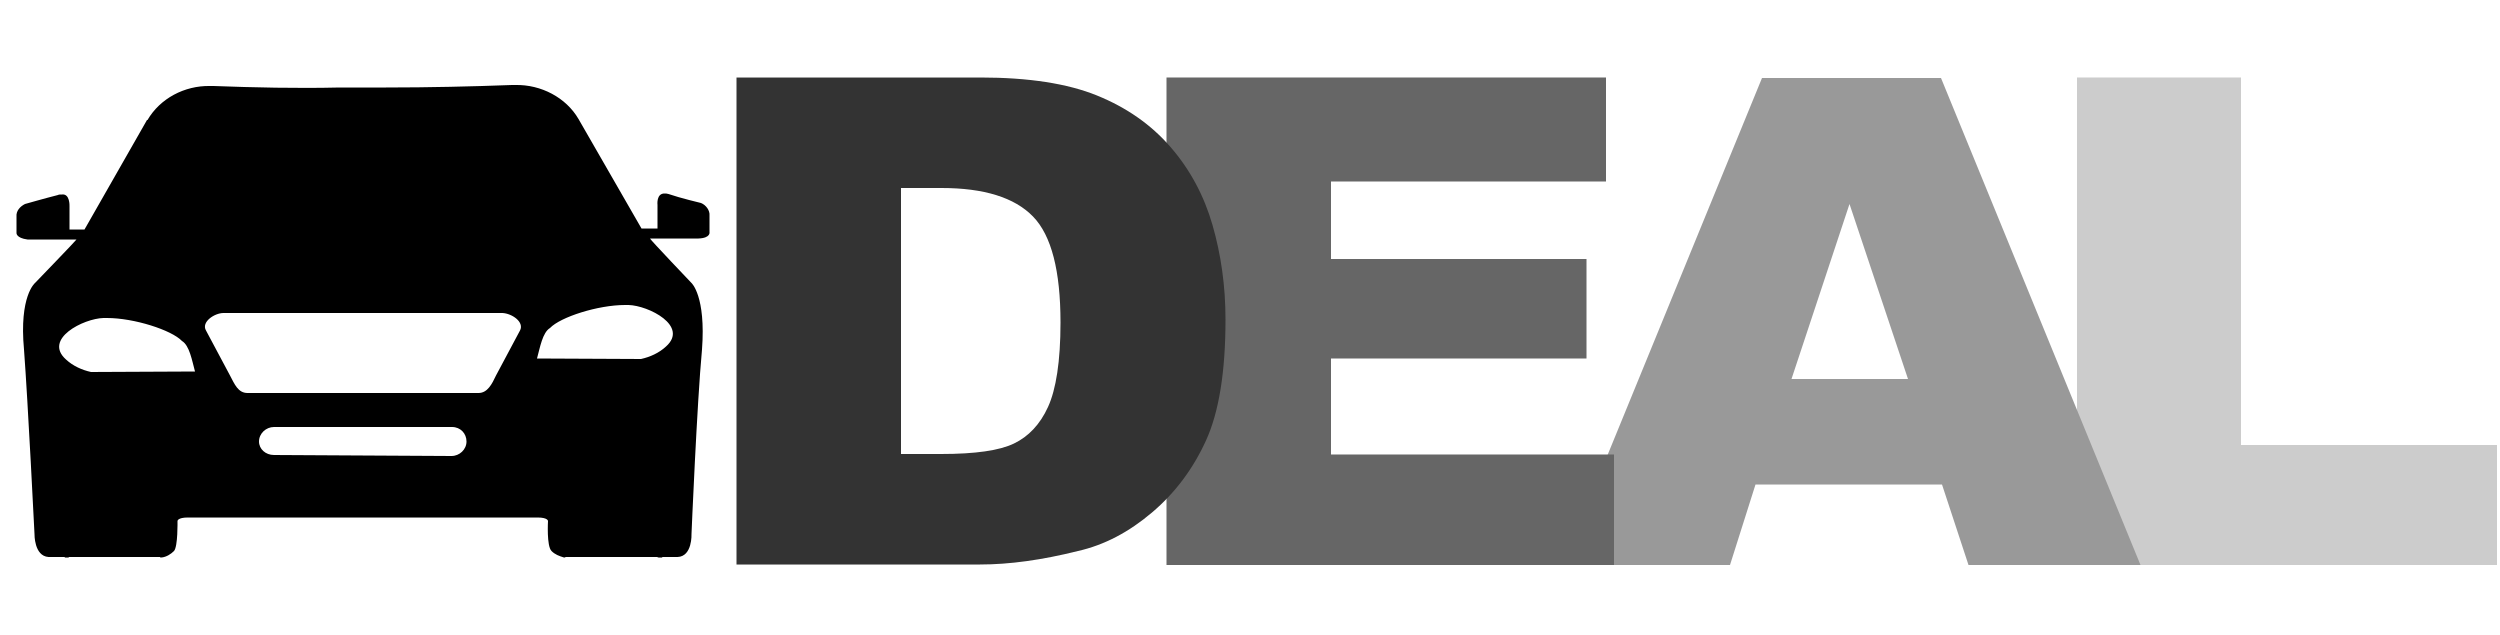
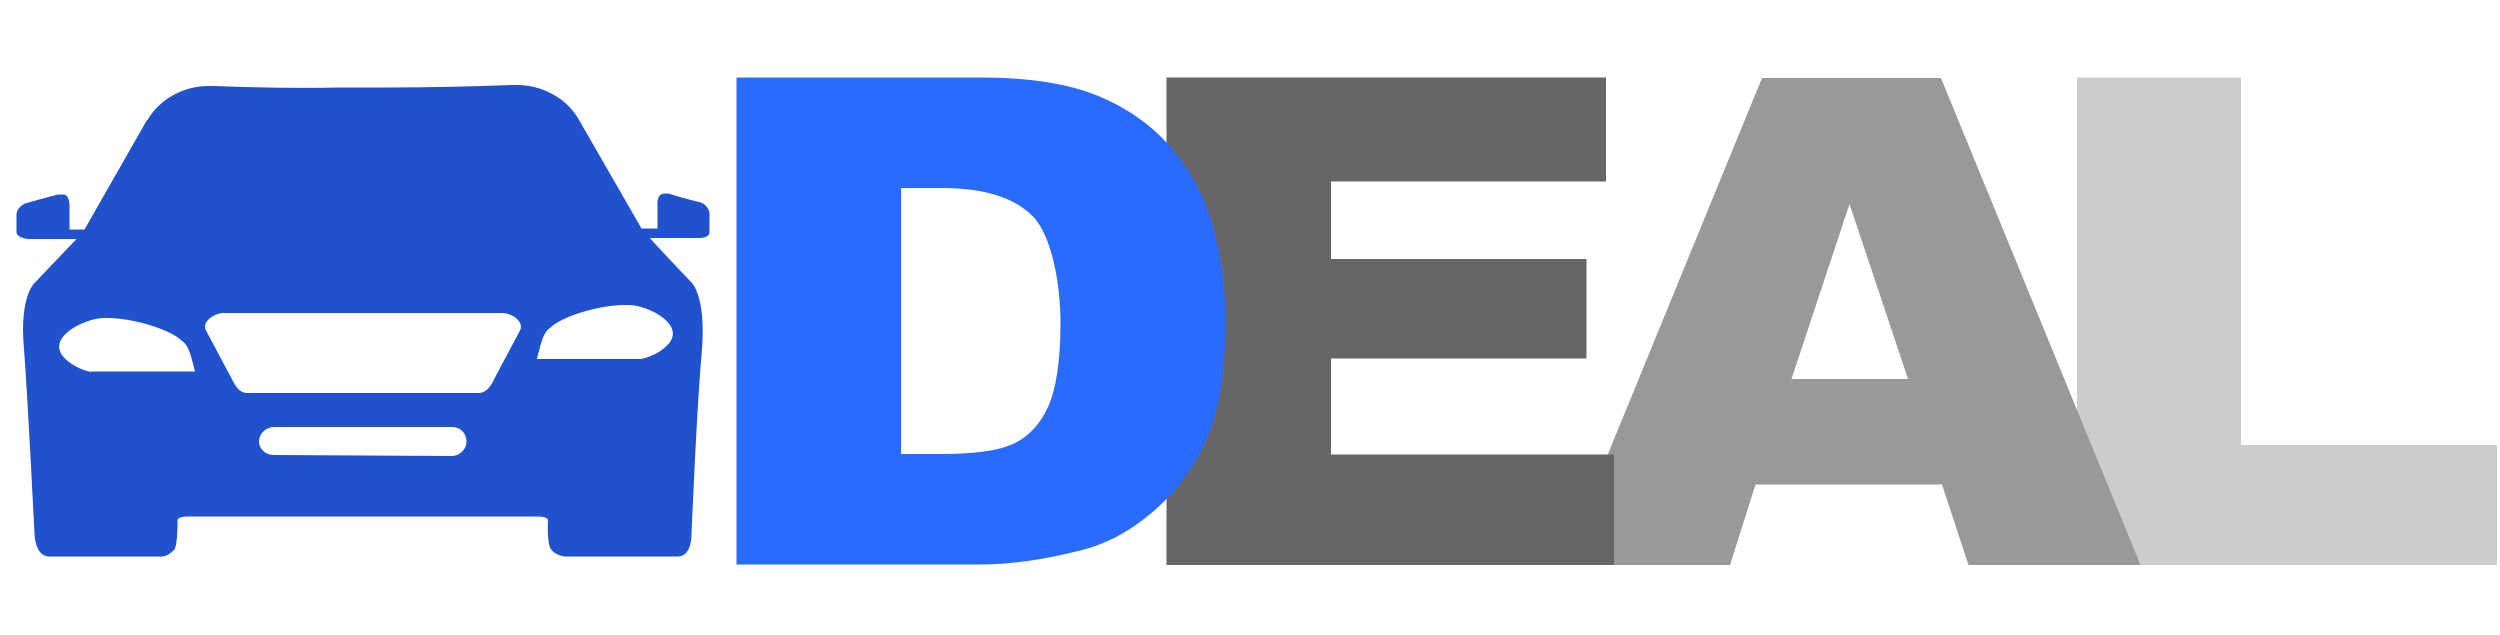
- <svg xmlns="http://www.w3.org/2000/svg" version="1.1" id="master-artboard" x="0px" y="0px" viewBox="0 0 500 127" style="enable-background:new 0 0 500 127;" xml:space="preserve">
-   <style type="text/css">
- 	.st0{fill:#0B2E4D;stroke:#AAAAAA;stroke-width:0.749;stroke-miterlimit:2.998;}
- 	.st1{fill:#CCCCCC;}
- 	.st2{fill:#999999;}
- 	.st3{fill:#666666;}
- 	.st4{fill:#333333;}
- </style>
-   <path class="st0" d="M164.5,64.3L164.5,64.3" />
-   <path d="M42.7,17.2H42c-5.1-0.1-10,2.5-12.5,6.8h-0.1L16.9,45.9h-3v-4.7c0,0,0.1-2.5-1.5-2.3c-0.3,0-0.7,0-0.8,0.1  C9.2,39.6,5,40.8,5,40.8c-1,0.5-1.8,1.4-1.7,2.5v3.3c0,0-0.1,1,2.2,1.3h9.8c0,0.1-8.3,8.7-8.3,8.7s-3.2,2.6-2.2,13.3  c0.8,10.7,2.1,36.9,2.1,36.9s-0.1,4.4,2.8,4.6h3.2l0.1,0.1h0.7l0.1-0.1H32c0,0.1,0.1,0.1,0.3,0.1c1-0.1,1.9-0.7,2.5-1.3  c0.8-0.9,0.7-6,0.7-6s0-0.7,2.1-0.7h69.9c2.1,0,2.1,0.7,2.1,0.7s-0.3,5,0.7,6c0.7,0.7,1.5,1,2.5,1.3c0.1,0,0.3,0,0.3-0.1h18.3  l0.3,0.1h0.7l0.1-0.1h3c3-0.1,2.8-4.6,2.8-4.6s1.1-26.3,2.1-36.9c0.8-10.7-2.1-13.3-2.1-13.3s-8.3-8.7-8.3-8.9h9.7  c2.5-0.1,2.2-1.3,2.2-1.3v-3.3c0.1-1-0.7-2.1-1.7-2.5c0,0-4.2-1-6.5-1.8c-0.3-0.1-0.6-0.1-0.7-0.1c-1.8-0.1-1.5,2.3-1.5,2.3v4.7  h-3.2l-12.6-21.9l0,0c-2.5-4.3-7.5-6.9-12.6-6.8h-0.7c-8,0.3-16.6,0.5-25.2,0.5h-9.3C59.4,17.7,50.8,17.5,42.7,17.2L42.7,17.2z   M54.8,91c-1.7,0-3-1.2-3-2.7l0,0l0,0c0-1.6,1.4-2.9,3-2.9h35.6c1.7,0,2.9,1.3,2.9,2.9l0,0c0,1.6-1.4,2.9-3,2.9l0,0L54.8,91L54.8,91  z M49.5,78.6c-1.9,0-2.6-1.8-3.5-3.5l-4.8-9c-1-1.7,1.7-3.5,3.5-3.5h55.8c1.9,0.1,4.4,1.8,3.5,3.5l-4.8,9c-0.8,1.7-1.7,3.5-3.5,3.5  H49.5z M107.4,71.7c0.6-2.2,1.1-5.2,2.6-6.1c2.1-2.2,9.6-4.6,15-4.6h0.7c4,0.1,12.1,4.2,7.5,8.3c-1.4,1.3-3.2,2.1-5,2.5L107.4,71.7z   M72.9,103.5L72.9,103.5 M18.2,74.4c-1.8-0.4-3.6-1.2-5-2.5c-4.6-4.1,3.5-8.2,7.5-8.3h0.7c5.4,0,12.9,2.4,15,4.6  c1.5,0.9,2,3.9,2.6,6.1L18.2,74.4z" />
+ <svg xmlns="http://www.w3.org/2000/svg" id="master-artboard" version="1.1" viewBox="0 0 500 127">
+   <defs>
+     <style>
+       .st0 {
+         fill: #2a6bff;
+       }
+ 
+       .st1 {
+         fill: #1f52cc;
+       }
+ 
+       .st2 {
+         fill: #0b2e4d;
+         stroke: #aaa;
+         stroke-miterlimit: 3;
+         stroke-width: .7px;
+       }
+ 
+       .st3 {
+         fill: #666;
+       }
+ 
+       .st4 {
+         fill: #999;
+       }
+ 
+       .st5 {
+         fill: #ccc;
+       }
+     </style>
+   </defs>
+   <path class="st2" d="M164.5,64.3h0" />
+   <path class="st1" d="M42.7,17.2h-.7c-5.1-.1-10,2.5-12.5,6.8h-.1l-12.5,21.9h-3v-4.7s.1-2.5-1.5-2.3c-.3,0-.7,0-.8,0-2.4.6-6.6,1.8-6.6,1.8-1,.5-1.8,1.4-1.7,2.5v3.3s0,1,2.2,1.3h9.8c0,0-8.3,8.7-8.3,8.7,0,0-3.2,2.6-2.2,13.3.8,10.7,2.1,36.9,2.1,36.9,0,0,0,4.4,2.8,4.6h3.3c0,0,.7,0,.7,0h.1c0,0,18.2,0,18.2,0,0,0,0,0,.3,0,1,0,1.9-.7,2.5-1.3.8-.9.7-6,.7-6,0,0,0-.7,2.1-.7h69.9c2.1,0,2.1.7,2.1.7,0,0-.3,5,.7,6s1.5,1,2.5,1.3c0,0,.3,0,.3,0h18.6c0,0,.7,0,.7,0h.1c0,0,3,0,3,0,3,0,2.8-4.6,2.8-4.6,0,0,1.1-26.3,2.1-36.9.8-10.7-2.1-13.3-2.1-13.3,0,0-8.3-8.7-8.3-8.9h9.7c2.5,0,2.2-1.3,2.2-1.3v-3.3c.1-1-.7-2.1-1.7-2.5,0,0-4.2-1-6.5-1.8-.3,0-.6,0-.7,0-1.8,0-1.5,2.3-1.5,2.3v4.7h-3.2l-12.6-21.9h0c-2.5-4.3-7.5-6.9-12.6-6.8h-.7c-8,.3-16.6.5-25.2.5h-9.3c-8.5.2-17.1,0-25.2-.3h0ZM54.8,91c-1.7,0-3-1.2-3-2.7h0c0-1.6,1.4-2.9,3-2.9h35.6c1.7,0,2.9,1.3,2.9,2.9h0c0,1.6-1.4,2.9-3,2.9h0l-35.5-.2h0ZM49.5,78.6c-1.9,0-2.6-1.8-3.5-3.5l-4.8-9c-1-1.7,1.7-3.5,3.5-3.5h55.8c1.9,0,4.4,1.8,3.5,3.5l-4.8,9c-.8,1.7-1.7,3.5-3.5,3.5h-46.2ZM107.4,71.7c.6-2.2,1.1-5.2,2.6-6.1,2.1-2.2,9.6-4.6,15-4.6h.7c4,0,12.1,4.2,7.5,8.3-1.4,1.3-3.2,2.1-5,2.5h-20.8ZM72.9,103.5h0M18.2,74.4c-1.8-.4-3.6-1.2-5-2.5-4.6-4.1,3.5-8.2,7.5-8.3h.7c5.4,0,12.9,2.4,15,4.6,1.5.9,2,3.9,2.6,6.1h-20.8Z" />
  <g>
-     <path class="st1" d="M415.4,15.5h32.8V89h51.2v24h-84V15.5z" />
-     <path class="st2" d="M381.6,75.8l-11.7-35l-11.6,35H381.6z M388.4,96.9h-37.3L346,113h-33.5l39.9-97.4h35.8l39.9,97.4h-34.4   L388.4,96.9z" />
-     <path class="st3" d="M233.3,15.5h87.9v20.8h-55v15.5h51.1v19.9h-51.1v19.2h56.6V113h-89.5L233.3,15.5L233.3,15.5z" />
-     <path class="st4" d="M147.4,15.5h48.7c9.6,0,17.4,1.2,23.3,3.6c5.9,2.4,10.8,5.8,14.7,10.3s6.7,9.7,8.4,15.6s2.6,12.2,2.6,18.9   c0,10.4-1.3,18.5-3.9,24.2c-2.6,5.7-6.2,10.5-10.8,14.4s-9.5,6.5-14.8,7.7c-7.2,1.8-13.7,2.7-19.6,2.7h-48.7V15.5H147.4z    M180.2,37.6v53.2h8c6.9,0,11.7-0.7,14.6-2.1c2.9-1.4,5.2-3.8,6.8-7.3s2.5-9.1,2.5-16.9c0-10.3-1.8-17.4-5.5-21.2   s-9.8-5.7-18.3-5.7H180.2z" />
+     <path class="st5" d="M415.4,15.5h32.8v73.5h51.2v24h-84V15.5Z" />
+     <path class="st4" d="M381.6,75.8l-11.7-35-11.6,35h23.3ZM388.4,96.9h-37.3l-5.1,16.1h-33.5l39.9-97.4h35.8l39.9,97.4h-34.4l-5.3-16.1Z" />
+     <path class="st3" d="M233.3,15.5h87.9v20.8h-55v15.5h51.1v19.9h-51.1v19.2h56.6v22.1h-89.5V15.5h0Z" />
+     <path class="st0" d="M147.4,15.5h48.7c9.6,0,17.4,1.2,23.3,3.6,5.9,2.4,10.8,5.8,14.7,10.3s6.7,9.7,8.4,15.6,2.6,12.2,2.6,18.9c0,10.4-1.3,18.5-3.9,24.2-2.6,5.7-6.2,10.5-10.8,14.4s-9.5,6.5-14.8,7.7c-7.2,1.8-13.7,2.7-19.6,2.7h-48.7V15.5h.1ZM180.2,37.6v53.2h8c6.9,0,11.7-.7,14.6-2.1,2.9-1.4,5.2-3.8,6.8-7.3s2.5-9.1,2.5-16.9-1.8-17.4-5.5-21.2-9.8-5.7-18.3-5.7h-8.1Z" />
  </g>
</svg>
